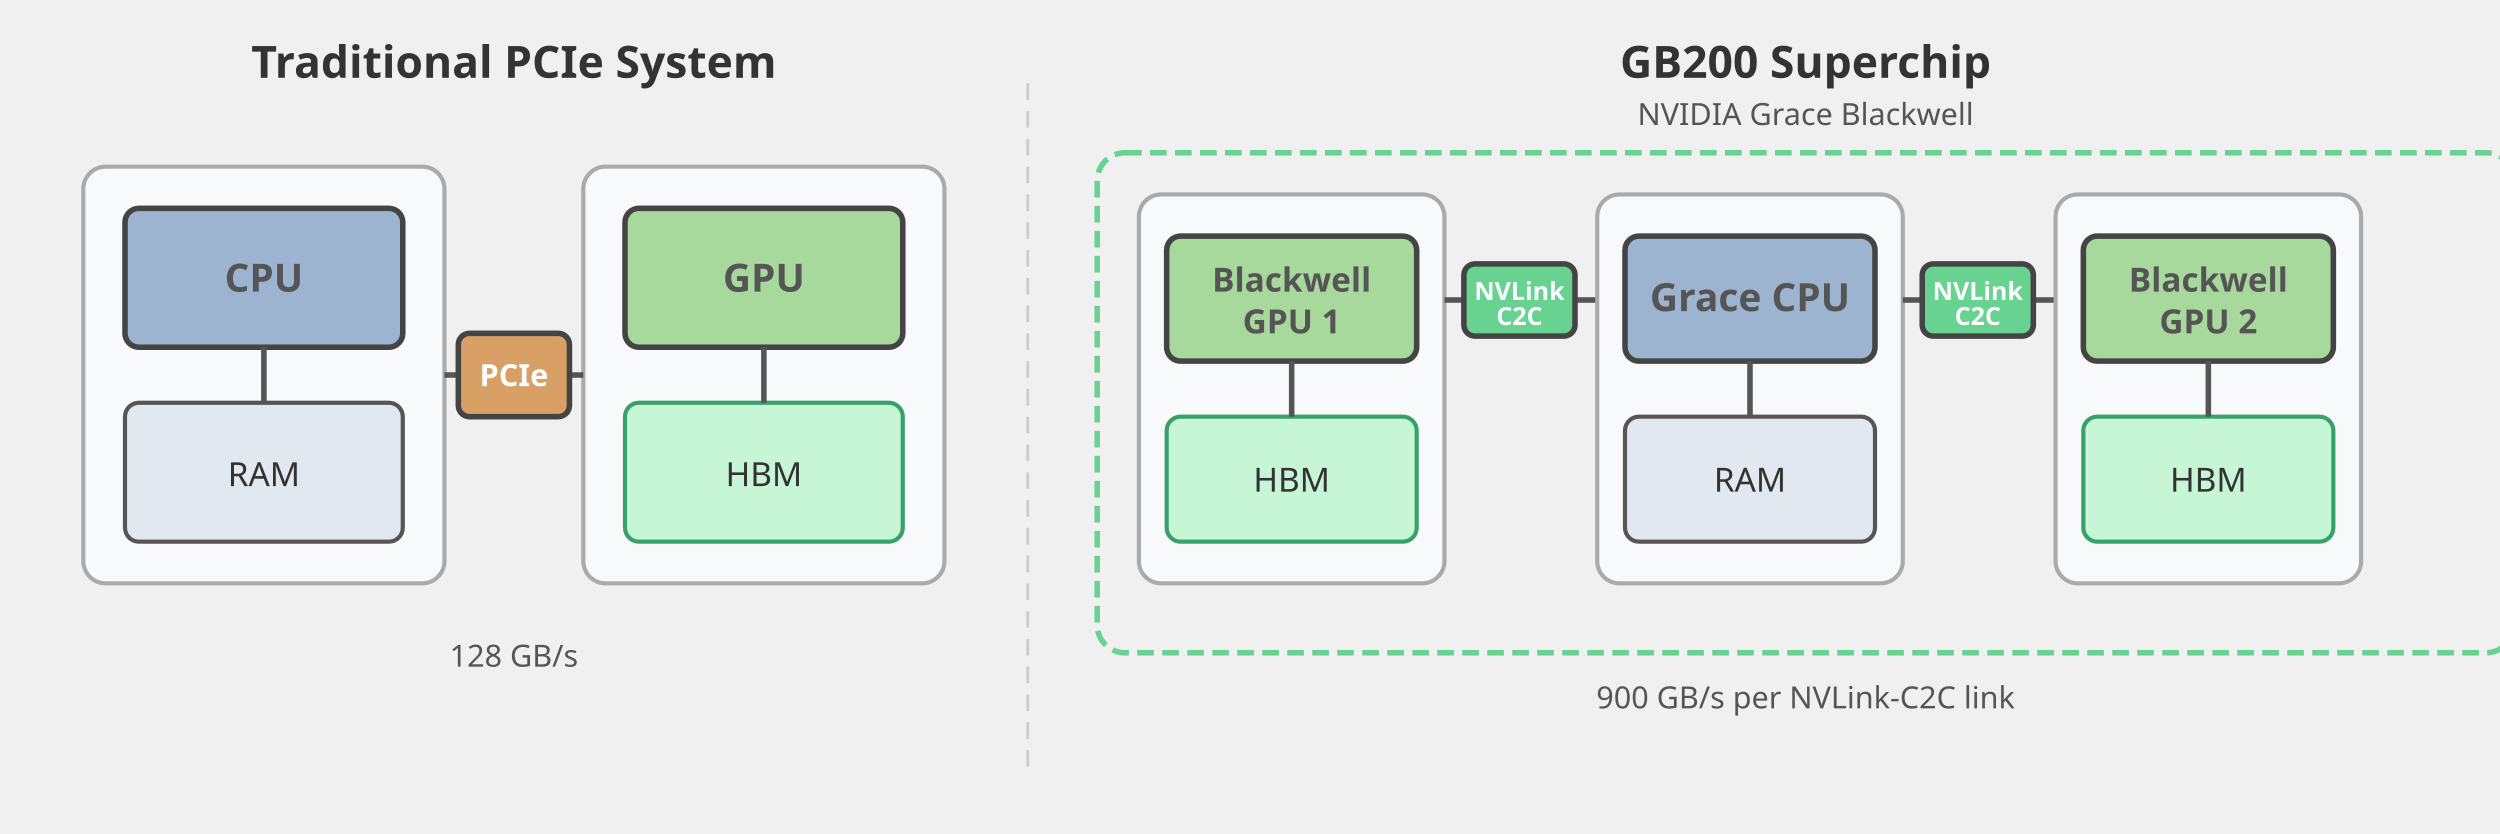
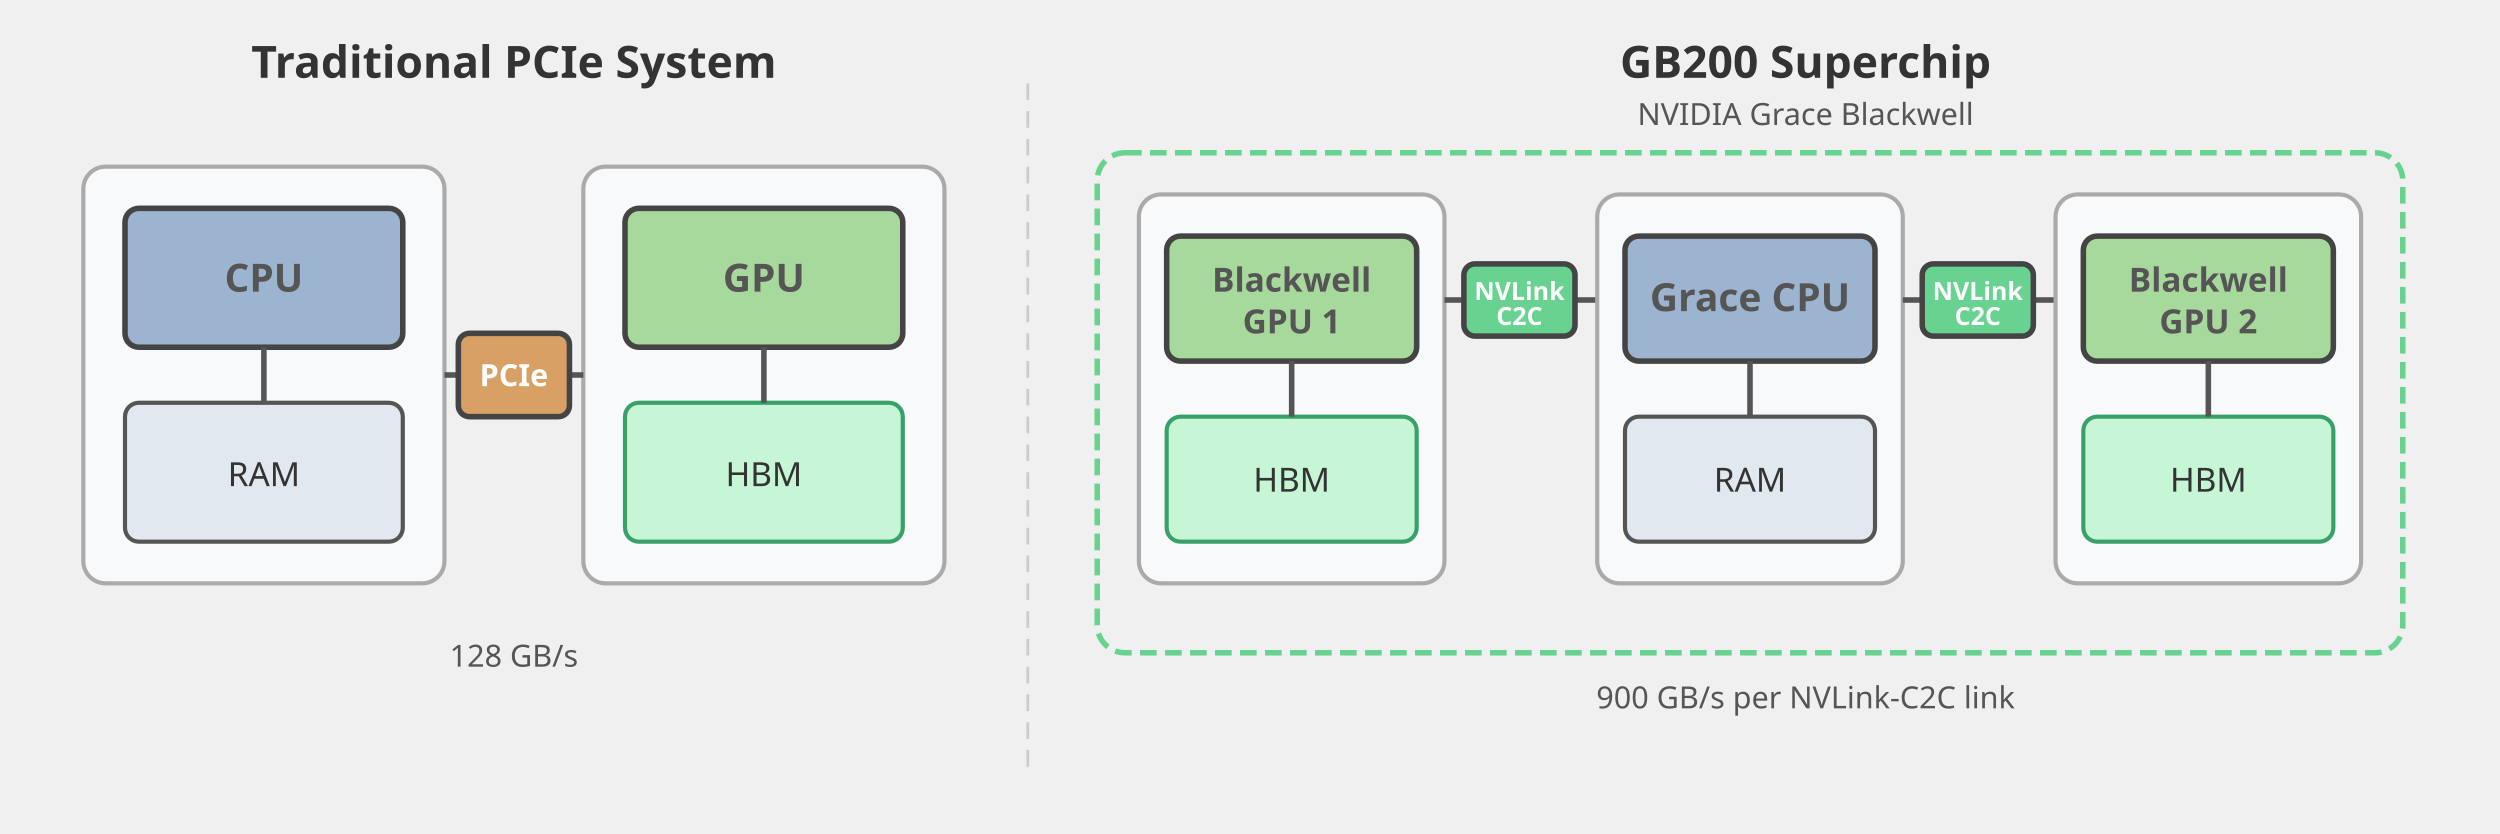
<svg xmlns="http://www.w3.org/2000/svg" viewBox="0 0 900 300" width="100%" style="max-width: 900px;">
  <defs>
    <style>
      .title { font: bold 16px sans-serif; fill: #333; text-anchor: middle; }
      .subtitle { font: bold 14px sans-serif; fill: #555; text-anchor: middle; }
      .label { font: 12px sans-serif; fill: #333; text-anchor: middle; }
      .memory-label { font: 12px sans-serif; fill: #333; text-anchor: middle; }
      .small-text { font: 11px sans-serif; fill: #555; text-anchor: middle; }
      .speed-text { font: bold 11px sans-serif; fill: #fff; text-anchor: middle; }
      
      .cpu-box { fill: #9db4d0; stroke: #444; stroke-width: 2; }
      .gpu-box { fill: #a8d99c; stroke: #444; stroke-width: 2; }
      .frame-box { fill: #f8f9fa; stroke: #aaa; stroke-width: 1.5; rx: 8; }
      .superchip-box { fill: none; stroke: #68d391; stroke-width: 2; stroke-dasharray: 6,3; rx: 10; }
      
      .memory-box { fill: #e2e8f0; stroke: #555; stroke-width: 1.5; }
      .hbm-box { fill: #c6f6d5; stroke: #38a169; stroke-width: 1.5; }
      
      .pcie-bar { fill: #d9a066; stroke: #444; stroke-width: 2; }
      .nvlink-bar { fill: #68d391; stroke: #444; stroke-width: 2; }
      .nvlink-gpu-bar { fill: #48bb78; stroke: #444; stroke-width: 2; }
      
      .connector { stroke: #555; stroke-width: 2; }
      .divider { stroke: #ccc; stroke-width: 1; stroke-dasharray: 6,4; }
    </style>
  </defs>
  <line x1="370" y1="30" x2="370" y2="280" class="divider" />
  <text x="185" y="28" class="title">Traditional PCIe System</text>
  <rect x="30" y="60" width="130" height="150" class="frame-box" />
  <rect x="45" y="75" width="100" height="50" rx="5" class="cpu-box" />
  <text x="95" y="105" class="subtitle" fill="#333">CPU</text>
  <rect x="45" y="145" width="100" height="50" rx="5" class="memory-box" />
  <text x="95" y="175" class="memory-label" fill="#333">RAM</text>
  <line x1="95" y1="125" x2="95" y2="145" class="connector" />
  <rect x="210" y="60" width="130" height="150" class="frame-box" />
  <rect x="225" y="75" width="100" height="50" rx="5" class="gpu-box" />
  <text x="275" y="105" class="subtitle" fill="#333">GPU</text>
  <rect x="225" y="145" width="100" height="50" rx="5" class="hbm-box" />
  <text x="275" y="175" class="memory-label" fill="#333">HBM</text>
  <line x1="275" y1="125" x2="275" y2="145" class="connector" />
  <line x1="160" y1="135" x2="210" y2="135" class="connector" />
  <rect x="165" y="120" width="40" height="30" rx="4" class="pcie-bar" />
  <text x="185" y="139" class="speed-text">PCIe</text>
  <text x="185" y="240" class="small-text">128 GB/s</text>
  <text x="650" y="28" class="title">GB200 Superchip</text>
  <text x="650" y="45" class="small-text" fill="#38a169">NVIDIA Grace Blackwell</text>
-   <rect x="395" y="55" width="510" height="180" class="superchip-box" />
+   <rect x="395" y="55" width="470" height="180" class="superchip-box" />
  <rect x="410" y="70" width="110" height="140" class="frame-box" />
  <rect x="420" y="85" width="90" height="45" rx="5" class="gpu-box" />
  <text x="465" y="105" class="subtitle" fill="#333" style="font-size: 12px;">Blackwell</text>
  <text x="465" y="120" class="subtitle" fill="#333" style="font-size: 12px;">GPU 1</text>
  <rect x="420" y="150" width="90" height="45" rx="5" class="hbm-box" />
  <text x="465" y="177" class="memory-label" fill="#333">HBM</text>
  <line x1="465" y1="130" x2="465" y2="150" class="connector" />
  <line x1="520" y1="108" x2="575" y2="108" class="connector" />
  <rect x="527" y="95" width="40" height="26" rx="4" class="nvlink-bar" />
  <text x="547" y="108" class="speed-text" style="font-size: 9px;">NVLink</text>
  <text x="547" y="117" class="speed-text" style="font-size: 9px;">C2C</text>
  <rect x="575" y="70" width="110" height="140" class="frame-box" />
  <rect x="585" y="85" width="90" height="45" rx="5" class="cpu-box" />
  <text x="630" y="112" class="subtitle" fill="#333">Grace CPU</text>
  <rect x="585" y="150" width="90" height="45" rx="5" class="memory-box" />
  <text x="630" y="177" class="memory-label" fill="#333">RAM</text>
  <line x1="630" y1="130" x2="630" y2="150" class="connector" />
  <line x1="685" y1="108" x2="740" y2="108" class="connector" />
  <rect x="692" y="95" width="40" height="26" rx="4" class="nvlink-bar" />
  <text x="712" y="108" class="speed-text" style="font-size: 9px;">NVLink</text>
  <text x="712" y="117" class="speed-text" style="font-size: 9px;">C2C</text>
  <rect x="740" y="70" width="110" height="140" class="frame-box" />
  <rect x="750" y="85" width="90" height="45" rx="5" class="gpu-box" />
  <text x="795" y="105" class="subtitle" fill="#333" style="font-size: 12px;">Blackwell</text>
  <text x="795" y="120" class="subtitle" fill="#333" style="font-size: 12px;">GPU 2</text>
  <rect x="750" y="150" width="90" height="45" rx="5" class="hbm-box" />
  <text x="795" y="177" class="memory-label" fill="#333">HBM</text>
  <line x1="795" y1="130" x2="795" y2="150" class="connector" />
  <text x="650" y="255" class="small-text" fill="#68d391">900 GB/s per NVLink-C2C link</text>
</svg>
